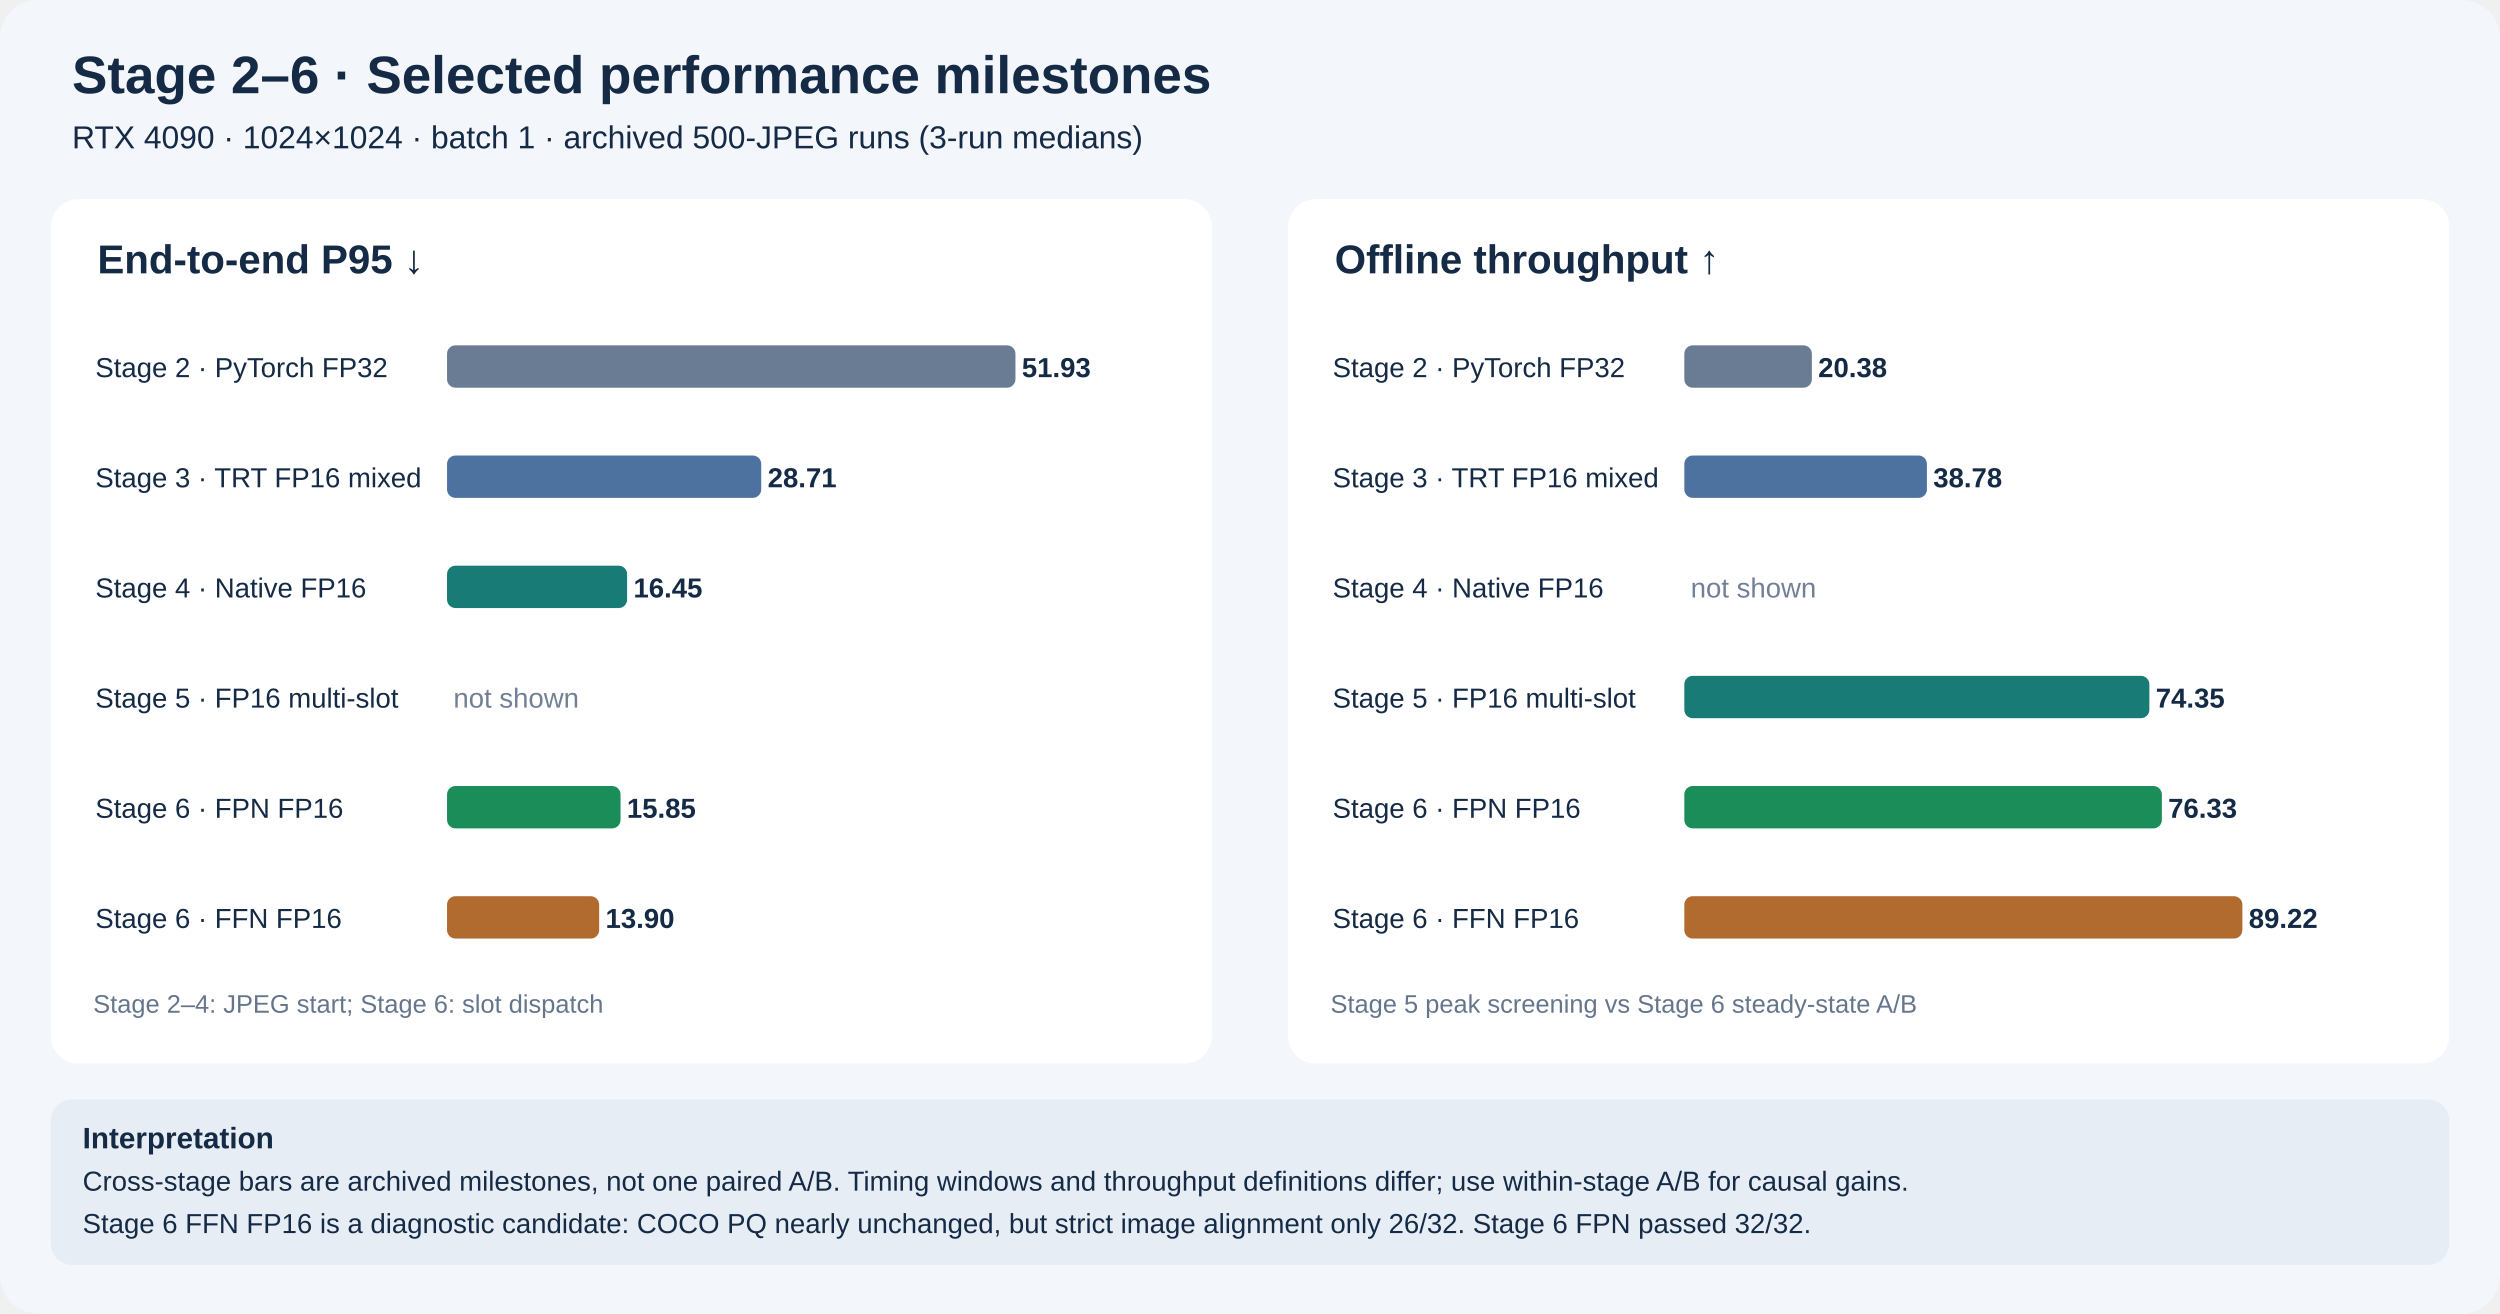
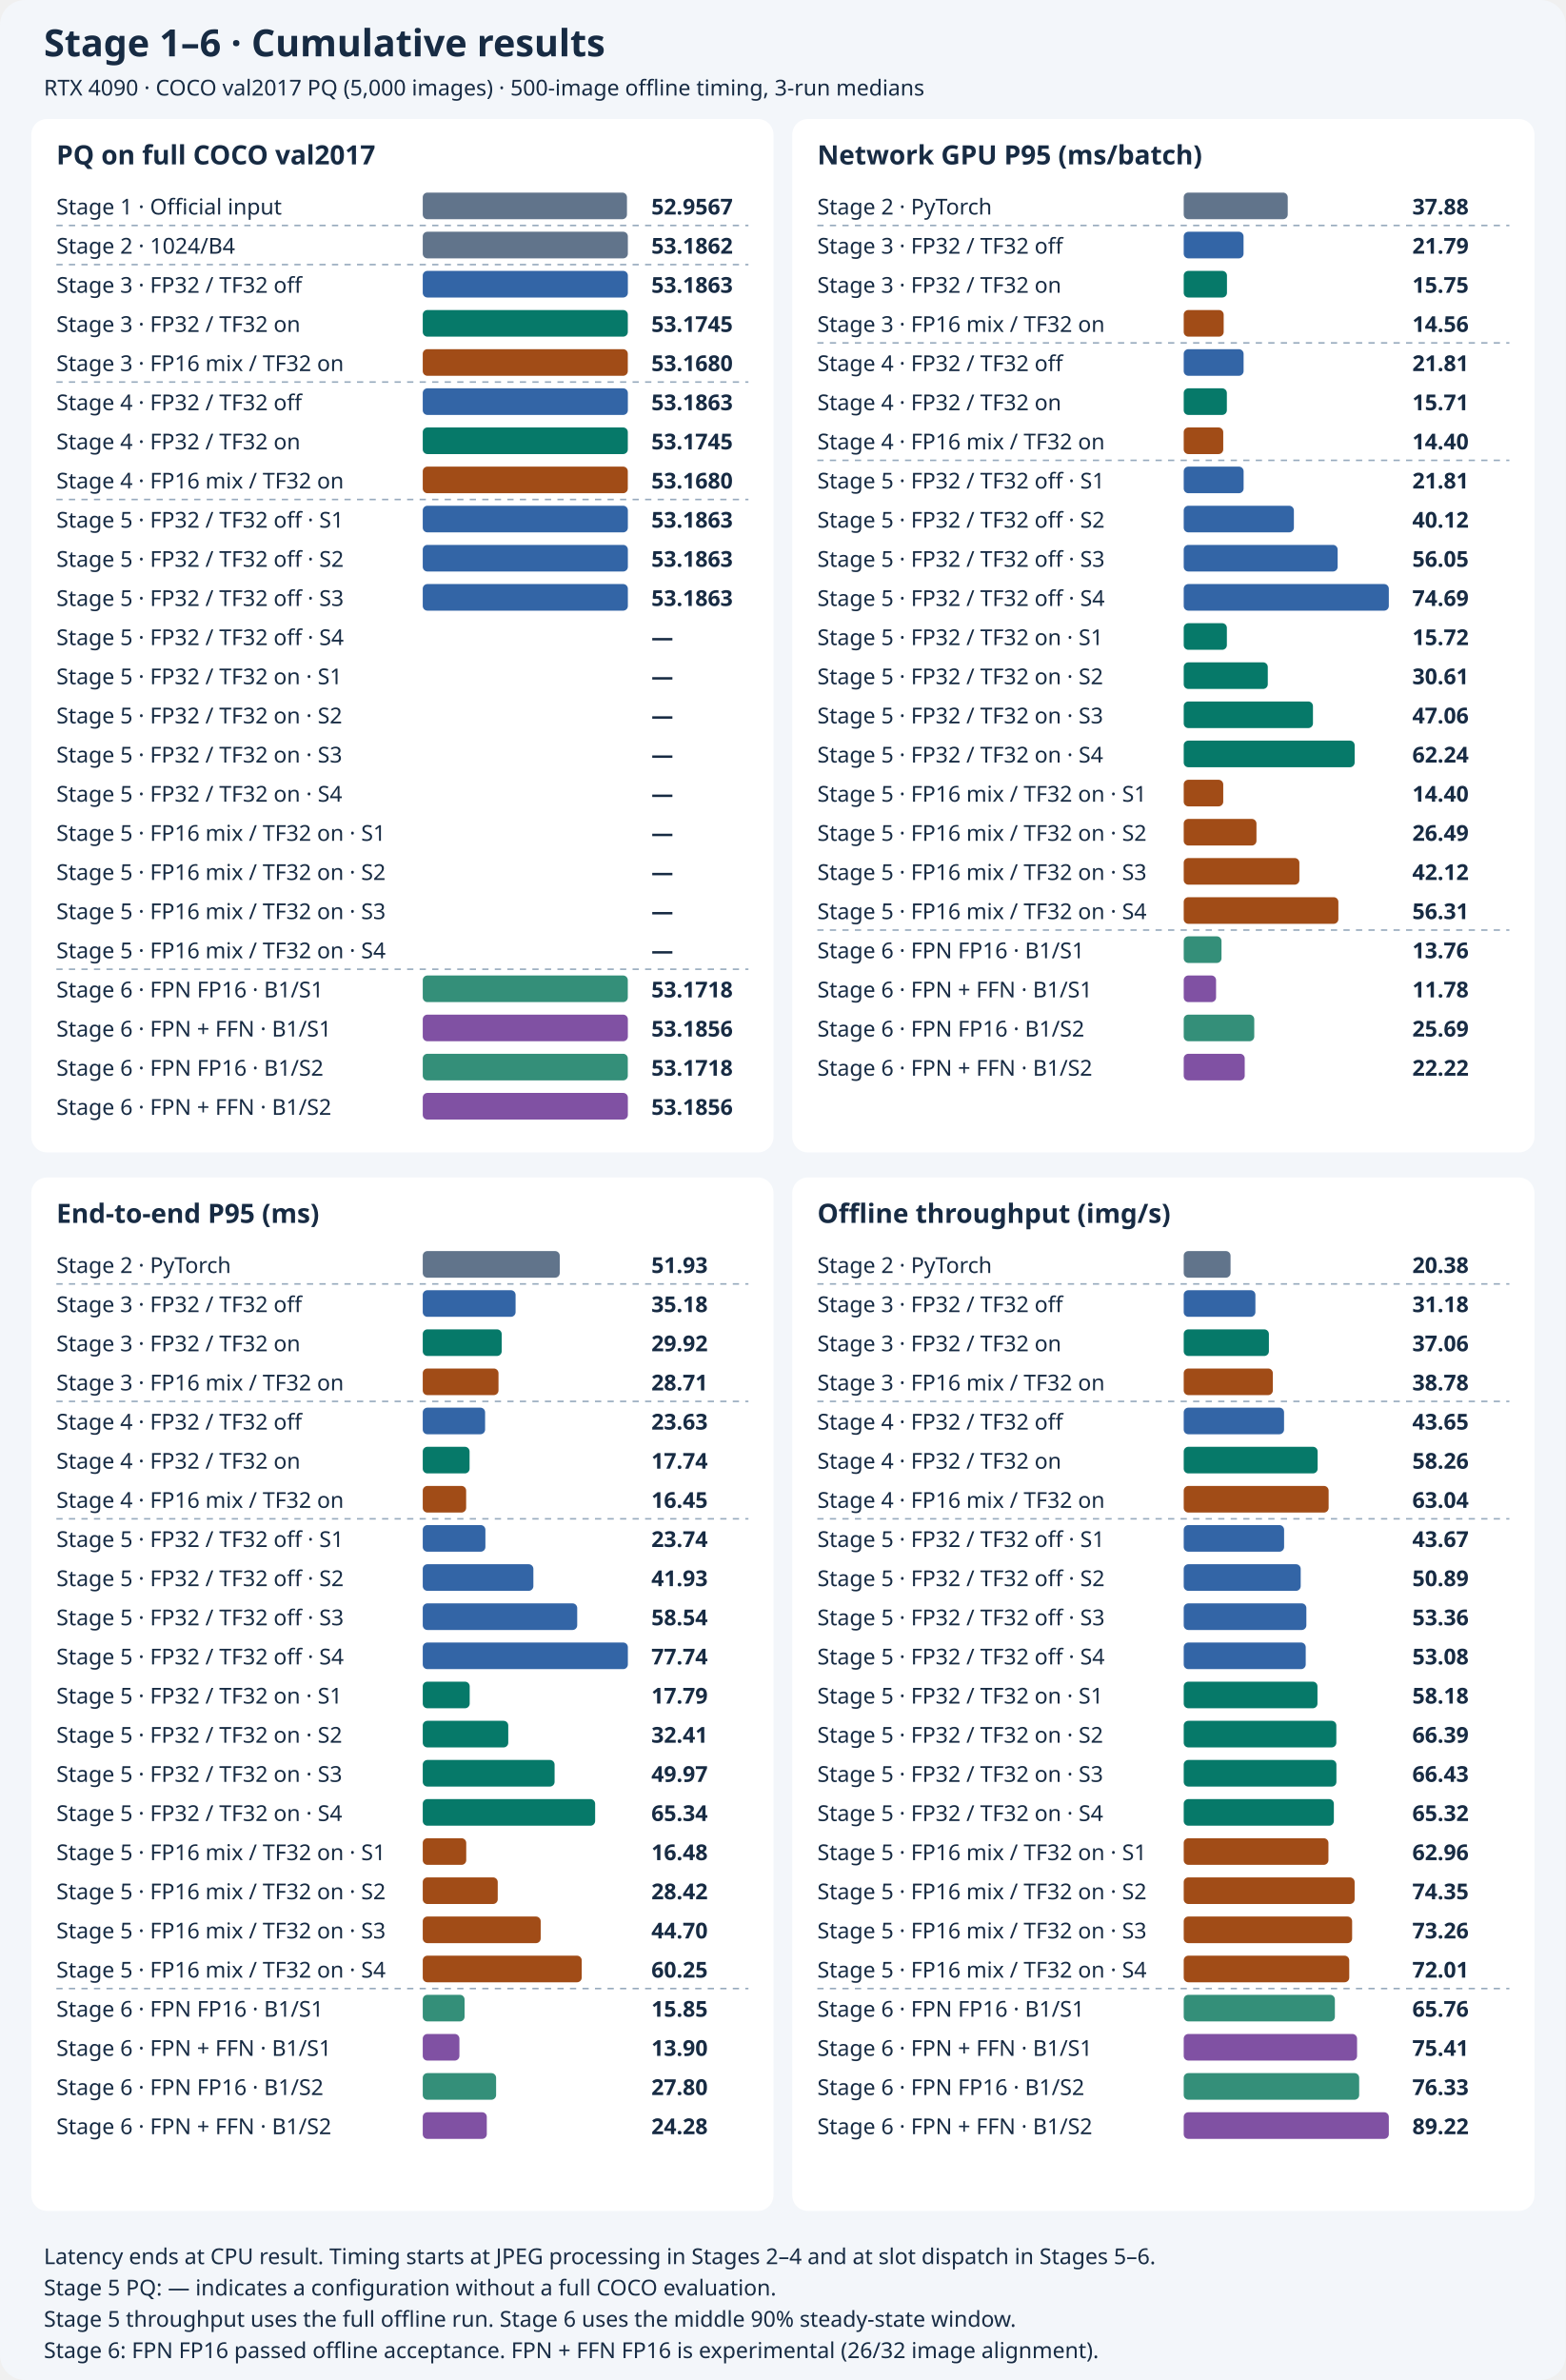
- <svg xmlns="http://www.w3.org/2000/svg" width="1180" height="620" viewBox="0 0 1180 620" role="img" aria-labelledby="title desc">
-   <rect width="1180" height="620" rx="18" fill="#f3f6fa" />
-   <g font-family="Arial,Helvetica,sans-serif" fill="#142a45">
-     <text x="34" y="44" font-size="25" font-weight="700">Stage 2–6 · Selected performance milestones</text>
-     <text x="34" y="70" font-size="15">RTX 4090 · 1024×1024 · batch 1 · archived 500-JPEG runs (3-run medians)</text>
-     <rect x="24" y="94" width="548" height="408" rx="13" fill="white" />
-     <text x="46" y="129" font-size="19" font-weight="700">End-to-end P95 ↓</text>
-     <text x="45" y="178" font-size="13">Stage 2 · PyTorch FP32</text>
-     <rect x="211" y="163" height="20" width="268.3" rx="4" fill="#697c93" />
-     <text x="482.305" y="178" font-size="13" font-weight="700">51.93</text>
-     <text x="45" y="230" font-size="13">Stage 3 · TRT FP16 mixed</text>
-     <rect x="211" y="215" height="20" width="148.3" rx="4" fill="#4e729f" />
-     <text x="362.335" y="230" font-size="13" font-weight="700">28.71</text>
-     <text x="45" y="282" font-size="13">Stage 4 · Native FP16</text>
-     <rect x="211" y="267" height="20" width="85.0" rx="4" fill="#197b76" />
-     <text x="298.992" y="282" font-size="13" font-weight="700">16.45</text>
-     <text x="45" y="334" font-size="13">Stage 5 · FP16 multi-slot</text>
-     <text x="214" y="334" font-size="13" fill="#718096">not shown</text>
-     <text x="45" y="386" font-size="13">Stage 6 · FPN FP16</text>
-     <rect x="211" y="371" height="20" width="81.9" rx="4" fill="#1b8d59" />
-     <text x="295.892" y="386" font-size="13" font-weight="700">15.85</text>
-     <text x="45" y="438" font-size="13">Stage 6 · FFN FP16</text>
-     <rect x="211" y="423" height="20" width="71.8" rx="4" fill="#b16b2f" />
-     <text x="285.817" y="438" font-size="13" font-weight="700">13.90</text>
-     <text x="44" y="478" font-size="12" fill="#64758c">Stage 2–4: JPEG start; Stage 6: slot dispatch</text>
-     <rect x="608" y="94" width="548" height="408" rx="13" fill="white" />
-     <text x="630" y="129" font-size="19" font-weight="700">Offline throughput ↑</text>
-     <text x="629" y="178" font-size="13">Stage 2 · PyTorch FP32</text>
-     <rect x="795" y="163" height="20" width="60.2" rx="4" fill="#697c93" />
-     <text x="858.17" y="178" font-size="13" font-weight="700">20.38</text>
-     <text x="629" y="230" font-size="13">Stage 3 · TRT FP16 mixed</text>
-     <rect x="795" y="215" height="20" width="114.5" rx="4" fill="#4e729f" />
-     <text x="912.493" y="230" font-size="13" font-weight="700">38.78</text>
-     <text x="629" y="282" font-size="13">Stage 4 · Native FP16</text>
-     <text x="798" y="282" font-size="13" fill="#718096">not shown</text>
-     <text x="629" y="334" font-size="13">Stage 5 · FP16 multi-slot</text>
-     <rect x="795" y="319" height="20" width="219.5" rx="4" fill="#197b76" />
-     <text x="1017.51" y="334" font-size="13" font-weight="700">74.35</text>
-     <text x="629" y="386" font-size="13">Stage 6 · FPN FP16</text>
-     <rect x="795" y="371" height="20" width="225.4" rx="4" fill="#1b8d59" />
-     <text x="1023.355" y="386" font-size="13" font-weight="700">76.33</text>
-     <text x="629" y="438" font-size="13">Stage 6 · FFN FP16</text>
-     <rect x="795" y="423" height="20" width="263.4" rx="4" fill="#b16b2f" />
-     <text x="1061.411" y="438" font-size="13" font-weight="700">89.22</text>
-     <text x="628" y="478" font-size="12" fill="#64758c">Stage 5 peak screening vs Stage 6 steady-state A/B</text>
-     <rect x="24" y="519" width="1132" height="78" rx="10" fill="#e7edf5" />
-     <text x="39" y="542" font-size="14" font-weight="700">Interpretation</text>
-     <text x="39" y="562" font-size="13">Cross-stage bars are archived milestones, not one paired A/B. Timing windows and throughput definitions differ; use within-stage A/B for causal gains.</text>
-     <text x="39" y="582" font-size="13">Stage 6 FFN FP16 is a diagnostic candidate: COCO PQ nearly unchanged, but strict image alignment only 26/32. Stage 6 FPN passed 32/32.</text>
+ <svg xmlns="http://www.w3.org/2000/svg" width="1000" height="1520" viewBox="0 0 1000 1520" role="img" aria-labelledby="title">
+   <rect width="1000" height="1520" rx="16" fill="#f3f6fa" />
+   <g font-family="system-ui, sans-serif" fill="#172b43">
+     <text x="28" y="36" font-size="24" font-weight="700">Stage 1–6 · Cumulative results</text>
+     <text x="28" y="61" font-size="14" font-weight="400">RTX 4090 · COCO val2017 PQ (5,000 images) · 500-image offline timing, 3-run medians</text>
+     <rect x="20" y="76" width="474" height="660" rx="10" fill="white" />
+     <text x="36" y="105" font-size="17" font-weight="700">PQ on full COCO val2017</text>
+     <text x="36" y="137" font-size="14" font-weight="400">Stage 1 · Official input</text>
+     <rect x="270" y="123" width="130.43" height="17" rx="3" fill="#61748b" />
+     <text x="416" y="137" font-size="14" font-weight="650">52.9567</text>
+     <path d="M36 144h442" stroke="#97aabd" stroke-dasharray="4 4" />
+     <text x="36" y="162" font-size="14" font-weight="400">Stage 2 · 1024/B4</text>
+     <rect x="270" y="148" width="131.00" height="17" rx="3" fill="#61748b" />
+     <text x="416" y="162" font-size="14" font-weight="650">53.1862</text>
+     <path d="M36 169h442" stroke="#97aabd" stroke-dasharray="4 4" />
+     <text x="36" y="187" font-size="14" font-weight="400">Stage 3 · FP32 / TF32 off</text>
+     <rect x="270" y="173" width="131.00" height="17" rx="3" fill="#3365a6" />
+     <text x="416" y="187" font-size="14" font-weight="650">53.1863</text>
+     <text x="36" y="212" font-size="14" font-weight="400">Stage 3 · FP32 / TF32 on</text>
+     <rect x="270" y="198" width="130.97" height="17" rx="3" fill="#067969" />
+     <text x="416" y="212" font-size="14" font-weight="650">53.1745</text>
+     <text x="36" y="237" font-size="14" font-weight="400">Stage 3 · FP16 mix / TF32 on</text>
+     <rect x="270" y="223" width="130.96" height="17" rx="3" fill="#a14c17" />
+     <text x="416" y="237" font-size="14" font-weight="650">53.1680</text>
+     <path d="M36 244h442" stroke="#97aabd" stroke-dasharray="4 4" />
+     <text x="36" y="262" font-size="14" font-weight="400">Stage 4 · FP32 / TF32 off</text>
+     <rect x="270" y="248" width="131.00" height="17" rx="3" fill="#3365a6" />
+     <text x="416" y="262" font-size="14" font-weight="650">53.1863</text>
+     <text x="36" y="287" font-size="14" font-weight="400">Stage 4 · FP32 / TF32 on</text>
+     <rect x="270" y="273" width="130.97" height="17" rx="3" fill="#067969" />
+     <text x="416" y="287" font-size="14" font-weight="650">53.1745</text>
+     <text x="36" y="312" font-size="14" font-weight="400">Stage 4 · FP16 mix / TF32 on</text>
+     <rect x="270" y="298" width="130.96" height="17" rx="3" fill="#a14c17" />
+     <text x="416" y="312" font-size="14" font-weight="650">53.1680</text>
+     <path d="M36 319h442" stroke="#97aabd" stroke-dasharray="4 4" />
+     <text x="36" y="337" font-size="14" font-weight="400">Stage 5 · FP32 / TF32 off · S1</text>
+     <rect x="270" y="323" width="131.00" height="17" rx="3" fill="#3365a6" />
+     <text x="416" y="337" font-size="14" font-weight="650">53.1863</text>
+     <text x="36" y="362" font-size="14" font-weight="400">Stage 5 · FP32 / TF32 off · S2</text>
+     <rect x="270" y="348" width="131.00" height="17" rx="3" fill="#3365a6" />
+     <text x="416" y="362" font-size="14" font-weight="650">53.1863</text>
+     <text x="36" y="387" font-size="14" font-weight="400">Stage 5 · FP32 / TF32 off · S3</text>
+     <rect x="270" y="373" width="131.00" height="17" rx="3" fill="#3365a6" />
+     <text x="416" y="387" font-size="14" font-weight="650">53.1863</text>
+     <text x="36" y="412" font-size="14" font-weight="400">Stage 5 · FP32 / TF32 off · S4</text>
+     <text x="416" y="412" font-size="14" font-weight="650">—</text>
+     <text x="36" y="437" font-size="14" font-weight="400">Stage 5 · FP32 / TF32 on · S1</text>
+     <text x="416" y="437" font-size="14" font-weight="650">—</text>
+     <text x="36" y="462" font-size="14" font-weight="400">Stage 5 · FP32 / TF32 on · S2</text>
+     <text x="416" y="462" font-size="14" font-weight="650">—</text>
+     <text x="36" y="487" font-size="14" font-weight="400">Stage 5 · FP32 / TF32 on · S3</text>
+     <text x="416" y="487" font-size="14" font-weight="650">—</text>
+     <text x="36" y="512" font-size="14" font-weight="400">Stage 5 · FP32 / TF32 on · S4</text>
+     <text x="416" y="512" font-size="14" font-weight="650">—</text>
+     <text x="36" y="537" font-size="14" font-weight="400">Stage 5 · FP16 mix / TF32 on · S1</text>
+     <text x="416" y="537" font-size="14" font-weight="650">—</text>
+     <text x="36" y="562" font-size="14" font-weight="400">Stage 5 · FP16 mix / TF32 on · S2</text>
+     <text x="416" y="562" font-size="14" font-weight="650">—</text>
+     <text x="36" y="587" font-size="14" font-weight="400">Stage 5 · FP16 mix / TF32 on · S3</text>
+     <text x="416" y="587" font-size="14" font-weight="650">—</text>
+     <text x="36" y="612" font-size="14" font-weight="400">Stage 5 · FP16 mix / TF32 on · S4</text>
+     <text x="416" y="612" font-size="14" font-weight="650">—</text>
+     <path d="M36 619h442" stroke="#97aabd" stroke-dasharray="4 4" />
+     <text x="36" y="637" font-size="14" font-weight="400">Stage 6 · FPN FP16 · B1/S1</text>
+     <rect x="270" y="623" width="130.96" height="17" rx="3" fill="#348f79" />
+     <text x="416" y="637" font-size="14" font-weight="650">53.1718</text>
+     <text x="36" y="662" font-size="14" font-weight="400">Stage 6 · FPN + FFN · B1/S1</text>
+     <rect x="270" y="648" width="131.00" height="17" rx="3" fill="#8051a3" />
+     <text x="416" y="662" font-size="14" font-weight="650">53.1856</text>
+     <text x="36" y="687" font-size="14" font-weight="400">Stage 6 · FPN FP16 · B1/S2</text>
+     <rect x="270" y="673" width="130.96" height="17" rx="3" fill="#348f79" />
+     <text x="416" y="687" font-size="14" font-weight="650">53.1718</text>
+     <text x="36" y="712" font-size="14" font-weight="400">Stage 6 · FPN + FFN · B1/S2</text>
+     <rect x="270" y="698" width="131.00" height="17" rx="3" fill="#8051a3" />
+     <text x="416" y="712" font-size="14" font-weight="650">53.1856</text>
+     <rect x="506" y="76" width="474" height="660" rx="10" fill="white" />
+     <text x="522" y="105" font-size="17" font-weight="700">Network GPU P95 (ms/batch)</text>
+     <text x="522" y="137" font-size="14" font-weight="400">Stage 2 · PyTorch</text>
+     <rect x="756" y="123" width="66.44" height="17" rx="3" fill="#61748b" />
+     <text x="902" y="137" font-size="14" font-weight="650">37.88</text>
+     <path d="M522 144h442" stroke="#97aabd" stroke-dasharray="4 4" />
+     <text x="522" y="162" font-size="14" font-weight="400">Stage 3 · FP32 / TF32 off</text>
+     <rect x="756" y="148" width="38.22" height="17" rx="3" fill="#3365a6" />
+     <text x="902" y="162" font-size="14" font-weight="650">21.79</text>
+     <text x="522" y="187" font-size="14" font-weight="400">Stage 3 · FP32 / TF32 on</text>
+     <rect x="756" y="173" width="27.63" height="17" rx="3" fill="#067969" />
+     <text x="902" y="187" font-size="14" font-weight="650">15.75</text>
+     <text x="522" y="212" font-size="14" font-weight="400">Stage 3 · FP16 mix / TF32 on</text>
+     <rect x="756" y="198" width="25.53" height="17" rx="3" fill="#a14c17" />
+     <text x="902" y="212" font-size="14" font-weight="650">14.56</text>
+     <path d="M522 219h442" stroke="#97aabd" stroke-dasharray="4 4" />
+     <text x="522" y="237" font-size="14" font-weight="400">Stage 4 · FP32 / TF32 off</text>
+     <rect x="756" y="223" width="38.25" height="17" rx="3" fill="#3365a6" />
+     <text x="902" y="237" font-size="14" font-weight="650">21.81</text>
+     <text x="522" y="262" font-size="14" font-weight="400">Stage 4 · FP32 / TF32 on</text>
+     <rect x="756" y="248" width="27.56" height="17" rx="3" fill="#067969" />
+     <text x="902" y="262" font-size="14" font-weight="650">15.71</text>
+     <text x="522" y="287" font-size="14" font-weight="400">Stage 4 · FP16 mix / TF32 on</text>
+     <rect x="756" y="273" width="25.25" height="17" rx="3" fill="#a14c17" />
+     <text x="902" y="287" font-size="14" font-weight="650">14.40</text>
+     <path d="M522 294h442" stroke="#97aabd" stroke-dasharray="4 4" />
+     <text x="522" y="312" font-size="14" font-weight="400">Stage 5 · FP32 / TF32 off · S1</text>
+     <rect x="756" y="298" width="38.26" height="17" rx="3" fill="#3365a6" />
+     <text x="902" y="312" font-size="14" font-weight="650">21.81</text>
+     <text x="522" y="337" font-size="14" font-weight="400">Stage 5 · FP32 / TF32 off · S2</text>
+     <rect x="756" y="323" width="70.37" height="17" rx="3" fill="#3365a6" />
+     <text x="902" y="337" font-size="14" font-weight="650">40.12</text>
+     <text x="522" y="362" font-size="14" font-weight="400">Stage 5 · FP32 / TF32 off · S3</text>
+     <rect x="756" y="348" width="98.32" height="17" rx="3" fill="#3365a6" />
+     <text x="902" y="362" font-size="14" font-weight="650">56.05</text>
+     <text x="522" y="387" font-size="14" font-weight="400">Stage 5 · FP32 / TF32 off · S4</text>
+     <rect x="756" y="373" width="131.00" height="17" rx="3" fill="#3365a6" />
+     <text x="902" y="387" font-size="14" font-weight="650">74.69</text>
+     <text x="522" y="412" font-size="14" font-weight="400">Stage 5 · FP32 / TF32 on · S1</text>
+     <rect x="756" y="398" width="27.57" height="17" rx="3" fill="#067969" />
+     <text x="902" y="412" font-size="14" font-weight="650">15.72</text>
+     <text x="522" y="437" font-size="14" font-weight="400">Stage 5 · FP32 / TF32 on · S2</text>
+     <rect x="756" y="423" width="53.70" height="17" rx="3" fill="#067969" />
+     <text x="902" y="437" font-size="14" font-weight="650">30.61</text>
+     <text x="522" y="462" font-size="14" font-weight="400">Stage 5 · FP32 / TF32 on · S3</text>
+     <rect x="756" y="448" width="82.55" height="17" rx="3" fill="#067969" />
+     <text x="902" y="462" font-size="14" font-weight="650">47.06</text>
+     <text x="522" y="487" font-size="14" font-weight="400">Stage 5 · FP32 / TF32 on · S4</text>
+     <rect x="756" y="473" width="109.18" height="17" rx="3" fill="#067969" />
+     <text x="902" y="487" font-size="14" font-weight="650">62.24</text>
+     <text x="522" y="512" font-size="14" font-weight="400">Stage 5 · FP16 mix / TF32 on · S1</text>
+     <rect x="756" y="498" width="25.25" height="17" rx="3" fill="#a14c17" />
+     <text x="902" y="512" font-size="14" font-weight="650">14.40</text>
+     <text x="522" y="537" font-size="14" font-weight="400">Stage 5 · FP16 mix / TF32 on · S2</text>
+     <rect x="756" y="523" width="46.47" height="17" rx="3" fill="#a14c17" />
+     <text x="902" y="537" font-size="14" font-weight="650">26.49</text>
+     <text x="522" y="562" font-size="14" font-weight="400">Stage 5 · FP16 mix / TF32 on · S3</text>
+     <rect x="756" y="548" width="73.87" height="17" rx="3" fill="#a14c17" />
+     <text x="902" y="562" font-size="14" font-weight="650">42.12</text>
+     <text x="522" y="587" font-size="14" font-weight="400">Stage 5 · FP16 mix / TF32 on · S4</text>
+     <rect x="756" y="573" width="98.78" height="17" rx="3" fill="#a14c17" />
+     <text x="902" y="587" font-size="14" font-weight="650">56.31</text>
+     <path d="M522 594h442" stroke="#97aabd" stroke-dasharray="4 4" />
+     <text x="522" y="612" font-size="14" font-weight="400">Stage 6 · FPN FP16 · B1/S1</text>
+     <rect x="756" y="598" width="24.14" height="17" rx="3" fill="#348f79" />
+     <text x="902" y="612" font-size="14" font-weight="650">13.76</text>
+     <text x="522" y="637" font-size="14" font-weight="400">Stage 6 · FPN + FFN · B1/S1</text>
+     <rect x="756" y="623" width="20.67" height="17" rx="3" fill="#8051a3" />
+     <text x="902" y="637" font-size="14" font-weight="650">11.78</text>
+     <text x="522" y="662" font-size="14" font-weight="400">Stage 6 · FPN FP16 · B1/S2</text>
+     <rect x="756" y="648" width="45.06" height="17" rx="3" fill="#348f79" />
+     <text x="902" y="662" font-size="14" font-weight="650">25.69</text>
+     <text x="522" y="687" font-size="14" font-weight="400">Stage 6 · FPN + FFN · B1/S2</text>
+     <rect x="756" y="673" width="38.97" height="17" rx="3" fill="#8051a3" />
+     <text x="902" y="687" font-size="14" font-weight="650">22.22</text>
+     <rect x="20" y="752" width="474" height="660" rx="10" fill="white" />
+     <text x="36" y="781" font-size="17" font-weight="700">End-to-end P95 (ms)</text>
+     <text x="36" y="813" font-size="14" font-weight="400">Stage 2 · PyTorch</text>
+     <rect x="270" y="799" width="87.50" height="17" rx="3" fill="#61748b" />
+     <text x="416" y="813" font-size="14" font-weight="650">51.93</text>
+     <path d="M36 820h442" stroke="#97aabd" stroke-dasharray="4 4" />
+     <text x="36" y="838" font-size="14" font-weight="400">Stage 3 · FP32 / TF32 off</text>
+     <rect x="270" y="824" width="59.29" height="17" rx="3" fill="#3365a6" />
+     <text x="416" y="838" font-size="14" font-weight="650">35.18</text>
+     <text x="36" y="863" font-size="14" font-weight="400">Stage 3 · FP32 / TF32 on</text>
+     <rect x="270" y="849" width="50.42" height="17" rx="3" fill="#067969" />
+     <text x="416" y="863" font-size="14" font-weight="650">29.92</text>
+     <text x="36" y="888" font-size="14" font-weight="400">Stage 3 · FP16 mix / TF32 on</text>
+     <rect x="270" y="874" width="48.38" height="17" rx="3" fill="#a14c17" />
+     <text x="416" y="888" font-size="14" font-weight="650">28.71</text>
+     <path d="M36 895h442" stroke="#97aabd" stroke-dasharray="4 4" />
+     <text x="36" y="913" font-size="14" font-weight="400">Stage 4 · FP32 / TF32 off</text>
+     <rect x="270" y="899" width="39.82" height="17" rx="3" fill="#3365a6" />
+     <text x="416" y="913" font-size="14" font-weight="650">23.63</text>
+     <text x="36" y="938" font-size="14" font-weight="400">Stage 4 · FP32 / TF32 on</text>
+     <rect x="270" y="924" width="29.90" height="17" rx="3" fill="#067969" />
+     <text x="416" y="938" font-size="14" font-weight="650">17.74</text>
+     <text x="36" y="963" font-size="14" font-weight="400">Stage 4 · FP16 mix / TF32 on</text>
+     <rect x="270" y="949" width="27.72" height="17" rx="3" fill="#a14c17" />
+     <text x="416" y="963" font-size="14" font-weight="650">16.45</text>
+     <path d="M36 970h442" stroke="#97aabd" stroke-dasharray="4 4" />
+     <text x="36" y="988" font-size="14" font-weight="400">Stage 5 · FP32 / TF32 off · S1</text>
+     <rect x="270" y="974" width="40.01" height="17" rx="3" fill="#3365a6" />
+     <text x="416" y="988" font-size="14" font-weight="650">23.74</text>
+     <text x="36" y="1013" font-size="14" font-weight="400">Stage 5 · FP32 / TF32 off · S2</text>
+     <rect x="270" y="999" width="70.65" height="17" rx="3" fill="#3365a6" />
+     <text x="416" y="1013" font-size="14" font-weight="650">41.93</text>
+     <text x="36" y="1038" font-size="14" font-weight="400">Stage 5 · FP32 / TF32 off · S3</text>
+     <rect x="270" y="1024" width="98.65" height="17" rx="3" fill="#3365a6" />
+     <text x="416" y="1038" font-size="14" font-weight="650">58.54</text>
+     <text x="36" y="1063" font-size="14" font-weight="400">Stage 5 · FP32 / TF32 off · S4</text>
+     <rect x="270" y="1049" width="131.00" height="17" rx="3" fill="#3365a6" />
+     <text x="416" y="1063" font-size="14" font-weight="650">77.74</text>
+     <text x="36" y="1088" font-size="14" font-weight="400">Stage 5 · FP32 / TF32 on · S1</text>
+     <rect x="270" y="1074" width="29.98" height="17" rx="3" fill="#067969" />
+     <text x="416" y="1088" font-size="14" font-weight="650">17.79</text>
+     <text x="36" y="1113" font-size="14" font-weight="400">Stage 5 · FP32 / TF32 on · S2</text>
+     <rect x="270" y="1099" width="54.61" height="17" rx="3" fill="#067969" />
+     <text x="416" y="1113" font-size="14" font-weight="650">32.41</text>
+     <text x="36" y="1138" font-size="14" font-weight="400">Stage 5 · FP32 / TF32 on · S3</text>
+     <rect x="270" y="1124" width="84.20" height="17" rx="3" fill="#067969" />
+     <text x="416" y="1138" font-size="14" font-weight="650">49.97</text>
+     <text x="36" y="1163" font-size="14" font-weight="400">Stage 5 · FP32 / TF32 on · S4</text>
+     <rect x="270" y="1149" width="110.10" height="17" rx="3" fill="#067969" />
+     <text x="416" y="1163" font-size="14" font-weight="650">65.34</text>
+     <text x="36" y="1188" font-size="14" font-weight="400">Stage 5 · FP16 mix / TF32 on · S1</text>
+     <rect x="270" y="1174" width="27.77" height="17" rx="3" fill="#a14c17" />
+     <text x="416" y="1188" font-size="14" font-weight="650">16.48</text>
+     <text x="36" y="1213" font-size="14" font-weight="400">Stage 5 · FP16 mix / TF32 on · S2</text>
+     <rect x="270" y="1199" width="47.89" height="17" rx="3" fill="#a14c17" />
+     <text x="416" y="1213" font-size="14" font-weight="650">28.42</text>
+     <text x="36" y="1238" font-size="14" font-weight="400">Stage 5 · FP16 mix / TF32 on · S3</text>
+     <rect x="270" y="1224" width="75.33" height="17" rx="3" fill="#a14c17" />
+     <text x="416" y="1238" font-size="14" font-weight="650">44.70</text>
+     <text x="36" y="1263" font-size="14" font-weight="400">Stage 5 · FP16 mix / TF32 on · S4</text>
+     <rect x="270" y="1249" width="101.53" height="17" rx="3" fill="#a14c17" />
+     <text x="416" y="1263" font-size="14" font-weight="650">60.25</text>
+     <path d="M36 1270h442" stroke="#97aabd" stroke-dasharray="4 4" />
+     <text x="36" y="1288" font-size="14" font-weight="400">Stage 6 · FPN FP16 · B1/S1</text>
+     <rect x="270" y="1274" width="26.71" height="17" rx="3" fill="#348f79" />
+     <text x="416" y="1288" font-size="14" font-weight="650">15.85</text>
+     <text x="36" y="1313" font-size="14" font-weight="400">Stage 6 · FPN + FFN · B1/S1</text>
+     <rect x="270" y="1299" width="23.42" height="17" rx="3" fill="#8051a3" />
+     <text x="416" y="1313" font-size="14" font-weight="650">13.90</text>
+     <text x="36" y="1338" font-size="14" font-weight="400">Stage 6 · FPN FP16 · B1/S2</text>
+     <rect x="270" y="1324" width="46.85" height="17" rx="3" fill="#348f79" />
+     <text x="416" y="1338" font-size="14" font-weight="650">27.80</text>
+     <text x="36" y="1363" font-size="14" font-weight="400">Stage 6 · FPN + FFN · B1/S2</text>
+     <rect x="270" y="1349" width="40.91" height="17" rx="3" fill="#8051a3" />
+     <text x="416" y="1363" font-size="14" font-weight="650">24.28</text>
+     <rect x="506" y="752" width="474" height="660" rx="10" fill="white" />
+     <text x="522" y="781" font-size="17" font-weight="700">Offline throughput (img/s)</text>
+     <text x="522" y="813" font-size="14" font-weight="400">Stage 2 · PyTorch</text>
+     <rect x="756" y="799" width="29.92" height="17" rx="3" fill="#61748b" />
+     <text x="902" y="813" font-size="14" font-weight="650">20.38</text>
+     <path d="M522 820h442" stroke="#97aabd" stroke-dasharray="4 4" />
+     <text x="522" y="838" font-size="14" font-weight="400">Stage 3 · FP32 / TF32 off</text>
+     <rect x="756" y="824" width="45.79" height="17" rx="3" fill="#3365a6" />
+     <text x="902" y="838" font-size="14" font-weight="650">31.18</text>
+     <text x="522" y="863" font-size="14" font-weight="400">Stage 3 · FP32 / TF32 on</text>
+     <rect x="756" y="849" width="54.41" height="17" rx="3" fill="#067969" />
+     <text x="902" y="863" font-size="14" font-weight="650">37.06</text>
+     <text x="522" y="888" font-size="14" font-weight="400">Stage 3 · FP16 mix / TF32 on</text>
+     <rect x="756" y="874" width="56.93" height="17" rx="3" fill="#a14c17" />
+     <text x="902" y="888" font-size="14" font-weight="650">38.78</text>
+     <path d="M522 895h442" stroke="#97aabd" stroke-dasharray="4 4" />
+     <text x="522" y="913" font-size="14" font-weight="400">Stage 4 · FP32 / TF32 off</text>
+     <rect x="756" y="899" width="64.09" height="17" rx="3" fill="#3365a6" />
+     <text x="902" y="913" font-size="14" font-weight="650">43.65</text>
+     <text x="522" y="938" font-size="14" font-weight="400">Stage 4 · FP32 / TF32 on</text>
+     <rect x="756" y="924" width="85.54" height="17" rx="3" fill="#067969" />
+     <text x="902" y="938" font-size="14" font-weight="650">58.26</text>
+     <text x="522" y="963" font-size="14" font-weight="400">Stage 4 · FP16 mix / TF32 on</text>
+     <rect x="756" y="949" width="92.56" height="17" rx="3" fill="#a14c17" />
+     <text x="902" y="963" font-size="14" font-weight="650">63.04</text>
+     <path d="M522 970h442" stroke="#97aabd" stroke-dasharray="4 4" />
+     <text x="522" y="988" font-size="14" font-weight="400">Stage 5 · FP32 / TF32 off · S1</text>
+     <rect x="756" y="974" width="64.12" height="17" rx="3" fill="#3365a6" />
+     <text x="902" y="988" font-size="14" font-weight="650">43.67</text>
+     <text x="522" y="1013" font-size="14" font-weight="400">Stage 5 · FP32 / TF32 off · S2</text>
+     <rect x="756" y="999" width="74.72" height="17" rx="3" fill="#3365a6" />
+     <text x="902" y="1013" font-size="14" font-weight="650">50.89</text>
+     <text x="522" y="1038" font-size="14" font-weight="400">Stage 5 · FP32 / TF32 off · S3</text>
+     <rect x="756" y="1024" width="78.34" height="17" rx="3" fill="#3365a6" />
+     <text x="902" y="1038" font-size="14" font-weight="650">53.36</text>
+     <text x="522" y="1063" font-size="14" font-weight="400">Stage 5 · FP32 / TF32 off · S4</text>
+     <rect x="756" y="1049" width="77.93" height="17" rx="3" fill="#3365a6" />
+     <text x="902" y="1063" font-size="14" font-weight="650">53.08</text>
+     <text x="522" y="1088" font-size="14" font-weight="400">Stage 5 · FP32 / TF32 on · S1</text>
+     <rect x="756" y="1074" width="85.43" height="17" rx="3" fill="#067969" />
+     <text x="902" y="1088" font-size="14" font-weight="650">58.18</text>
+     <text x="522" y="1113" font-size="14" font-weight="400">Stage 5 · FP32 / TF32 on · S2</text>
+     <rect x="756" y="1099" width="97.48" height="17" rx="3" fill="#067969" />
+     <text x="902" y="1113" font-size="14" font-weight="650">66.39</text>
+     <text x="522" y="1138" font-size="14" font-weight="400">Stage 5 · FP32 / TF32 on · S3</text>
+     <rect x="756" y="1124" width="97.53" height="17" rx="3" fill="#067969" />
+     <text x="902" y="1138" font-size="14" font-weight="650">66.43</text>
+     <text x="522" y="1163" font-size="14" font-weight="400">Stage 5 · FP32 / TF32 on · S4</text>
+     <rect x="756" y="1149" width="95.90" height="17" rx="3" fill="#067969" />
+     <text x="902" y="1163" font-size="14" font-weight="650">65.32</text>
+     <text x="522" y="1188" font-size="14" font-weight="400">Stage 5 · FP16 mix / TF32 on · S1</text>
+     <rect x="756" y="1174" width="92.44" height="17" rx="3" fill="#a14c17" />
+     <text x="902" y="1188" font-size="14" font-weight="650">62.96</text>
+     <text x="522" y="1213" font-size="14" font-weight="400">Stage 5 · FP16 mix / TF32 on · S2</text>
+     <rect x="756" y="1199" width="109.16" height="17" rx="3" fill="#a14c17" />
+     <text x="902" y="1213" font-size="14" font-weight="650">74.35</text>
+     <text x="522" y="1238" font-size="14" font-weight="400">Stage 5 · FP16 mix / TF32 on · S3</text>
+     <rect x="756" y="1224" width="107.57" height="17" rx="3" fill="#a14c17" />
+     <text x="902" y="1238" font-size="14" font-weight="650">73.26</text>
+     <text x="522" y="1263" font-size="14" font-weight="400">Stage 5 · FP16 mix / TF32 on · S4</text>
+     <rect x="756" y="1249" width="105.73" height="17" rx="3" fill="#a14c17" />
+     <text x="902" y="1263" font-size="14" font-weight="650">72.01</text>
+     <path d="M522 1270h442" stroke="#97aabd" stroke-dasharray="4 4" />
+     <text x="522" y="1288" font-size="14" font-weight="400">Stage 6 · FPN FP16 · B1/S1</text>
+     <rect x="756" y="1274" width="96.55" height="17" rx="3" fill="#348f79" />
+     <text x="902" y="1288" font-size="14" font-weight="650">65.76</text>
+     <text x="522" y="1313" font-size="14" font-weight="400">Stage 6 · FPN + FFN · B1/S1</text>
+     <rect x="756" y="1299" width="110.72" height="17" rx="3" fill="#8051a3" />
+     <text x="902" y="1313" font-size="14" font-weight="650">75.41</text>
+     <text x="522" y="1338" font-size="14" font-weight="400">Stage 6 · FPN FP16 · B1/S2</text>
+     <rect x="756" y="1324" width="112.07" height="17" rx="3" fill="#348f79" />
+     <text x="902" y="1338" font-size="14" font-weight="650">76.33</text>
+     <text x="522" y="1363" font-size="14" font-weight="400">Stage 6 · FPN + FFN · B1/S2</text>
+     <rect x="756" y="1349" width="131.00" height="17" rx="3" fill="#8051a3" />
+     <text x="902" y="1363" font-size="14" font-weight="650">89.22</text>
+     <text x="28" y="1446" font-size="14" font-weight="400">Latency ends at CPU result. Timing starts at JPEG processing in Stages 2–4 and at slot dispatch in Stages 5–6.</text>
+     <text x="28" y="1466" font-size="14" font-weight="400">Stage 5 PQ: — indicates a configuration without a full COCO evaluation.</text>
+     <text x="28" y="1486" font-size="14" font-weight="400">Stage 5 throughput uses the full offline run. Stage 6 uses the middle 90% steady-state window.</text>
+     <text x="28" y="1506" font-size="14" font-weight="400">Stage 6: FPN FP16 passed offline acceptance. FPN + FFN FP16 is experimental (26/32 image alignment).</text>
  </g>
</svg>
